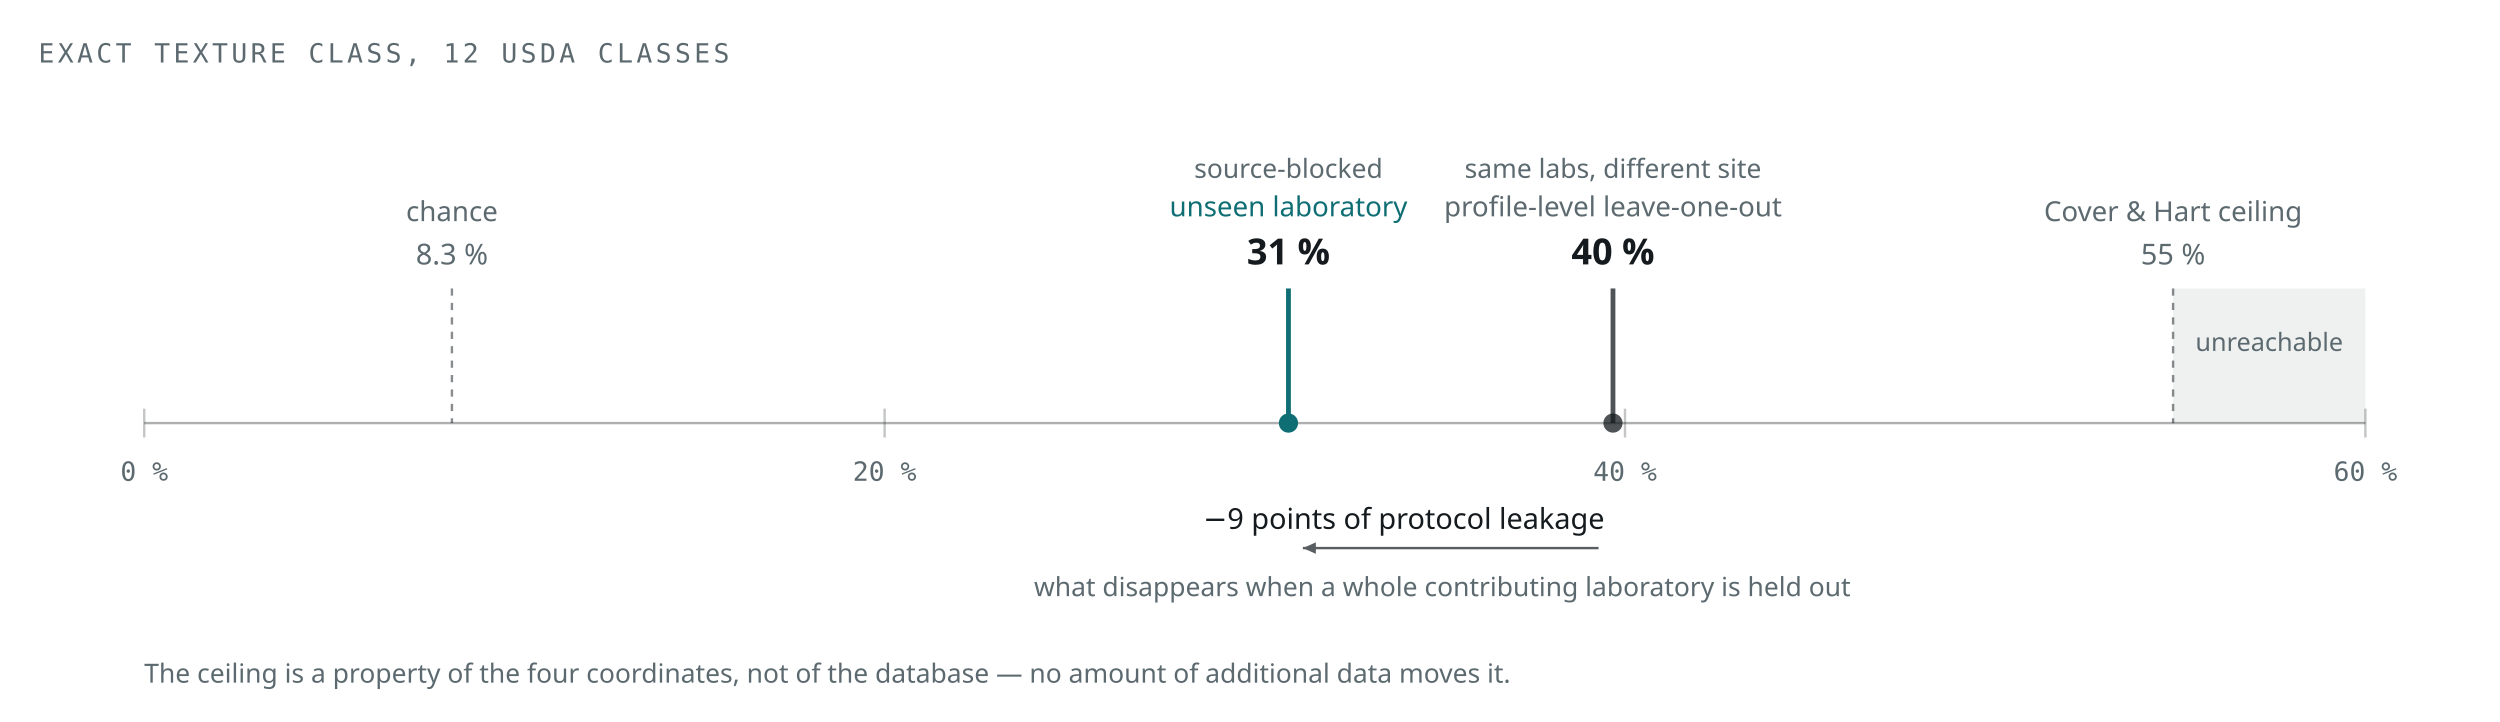
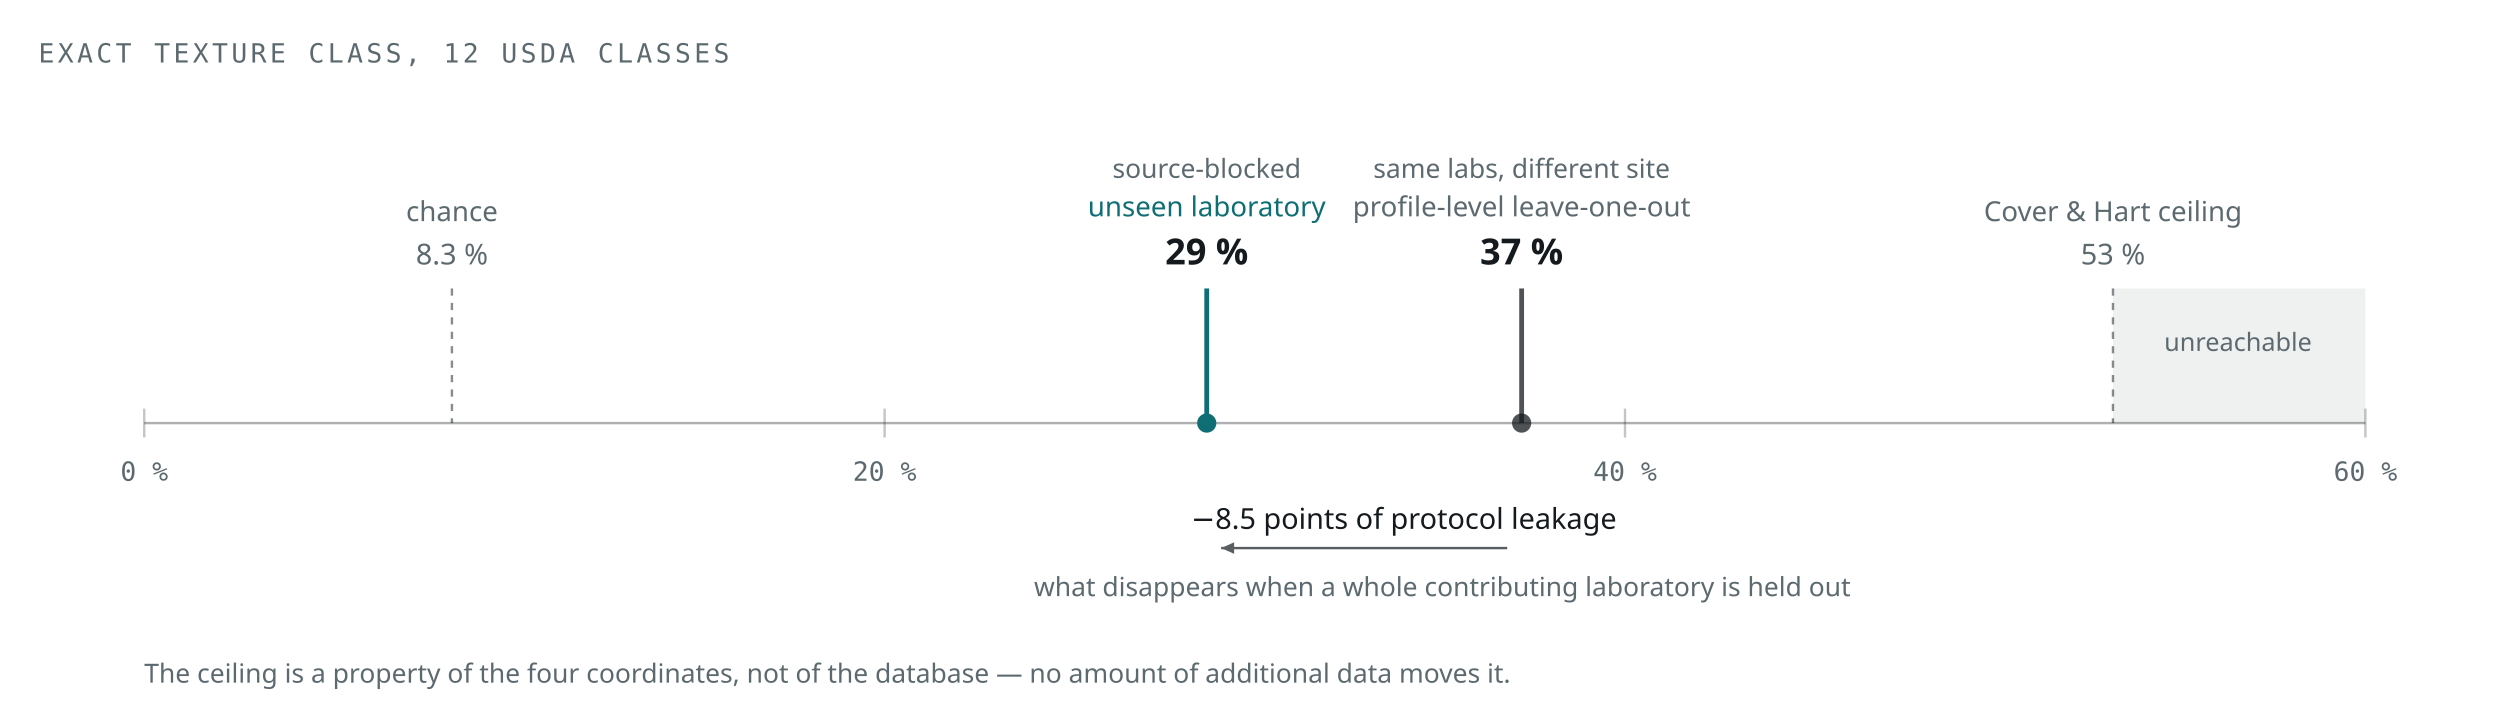
- <svg xmlns="http://www.w3.org/2000/svg" width="1040" height="300" viewBox="0 0 1040 300" role="img" aria-label="A scale of exact-class accuracy showing chance at 8.3 percent, the source-blocked estimate at 31 percent, profile-level leave-one-out at 40 percent, and the model-free Cover and Hart ceiling at 55 percent.">
+ <svg xmlns="http://www.w3.org/2000/svg" width="1040" height="300" viewBox="0 0 1040 300" role="img" aria-label="A scale of exact-class accuracy showing chance at 8.3 percent, the source-blocked estimate at 29 percent, profile-level leave-one-out at 37 percent, and the model-free Cover and Hart ceiling at 53 percent.">
  <defs>
    <marker id="ar3" viewBox="0 0 10 10" refX="9" refY="5" markerWidth="6" markerHeight="6" orient="auto-start-reverse">
      <path d="M 0 1 L 9 5 L 0 9 z" fill="#141A1D" />
    </marker>
  </defs>
  <text x="16" y="26" font-size="11" font-family="IBM Plex Mono, monospace" letter-spacing="1.4" fill="#5C6A70">EXACT TEXTURE CLASS, 12 USDA CLASSES</text>
  <line x1="60" y1="176" x2="984" y2="176" stroke="#141A1D" opacity=".35" />
  <g font-family="IBM Plex Mono, monospace" font-size="11" fill="#5C6A70" text-anchor="middle">
    <text x="60" y="200">0 %</text>
    <text x="368" y="200">20 %</text>
    <text x="676" y="200">40 %</text>
    <text x="984" y="200">60 %</text>
  </g>
  <g stroke="#141A1D" opacity=".25">
    <line x1="60" y1="170" x2="60" y2="182" />
    <line x1="368" y1="170" x2="368" y2="182" />
    <line x1="676" y1="170" x2="676" y2="182" />
    <line x1="984" y1="170" x2="984" y2="182" />
  </g>
-   <rect x="904" y="120" width="80" height="56" fill="#141A1D" opacity=".07" />
+   <rect x="879" y="120" width="105" height="56" fill="#141A1D" opacity=".07" />
  <g font-family="IBM Plex Sans, sans-serif">
    <line x1="188" y1="120" x2="188" y2="176" stroke="#141A1D" opacity=".5" stroke-dasharray="3 3" />
    <text x="188" y="110" font-size="12" text-anchor="middle" fill="#5C6A70">8.3 %</text>
    <text x="188" y="92" font-size="11.5" text-anchor="middle" fill="#5C6A70">chance</text>
-     <line x1="536" y1="120" x2="536" y2="176" stroke="#0E6E73" stroke-width="2" />
-     <circle cx="536" cy="176" r="4" fill="#0E6E73" />
-     <text x="536" y="110" font-size="15" font-weight="600" text-anchor="middle" fill="#141A1D">31 %</text>
-     <text x="536" y="90" font-size="11.5" text-anchor="middle" fill="#0E6E73">unseen laboratory</text>
-     <text x="536" y="74" font-size="11" text-anchor="middle" fill="#5C6A70">source-blocked</text>
-     <line x1="671" y1="120" x2="671" y2="176" stroke="#141A1D" stroke-width="2" opacity=".75" />
-     <circle cx="671" cy="176" r="4" fill="#141A1D" opacity=".75" />
-     <text x="671" y="110" font-size="15" font-weight="600" text-anchor="middle" fill="#141A1D">40 %</text>
-     <text x="671" y="90" font-size="11.5" text-anchor="middle" fill="#5C6A70">profile-level leave-one-out</text>
-     <text x="671" y="74" font-size="11" text-anchor="middle" fill="#5C6A70">same labs, different site</text>
-     <line x1="904" y1="120" x2="904" y2="176" stroke="#141A1D" opacity=".5" stroke-dasharray="3 3" />
-     <text x="904" y="110" font-size="12" text-anchor="middle" fill="#5C6A70">55 %</text>
-     <text x="904" y="92" font-size="11.5" text-anchor="middle" fill="#5C6A70">Cover &amp; Hart ceiling</text>
-     <text x="944" y="146" font-size="10.5" text-anchor="middle" fill="#5C6A70">unreachable</text>
+     <line x1="502" y1="120" x2="502" y2="176" stroke="#0E6E73" stroke-width="2" />
+     <circle cx="502" cy="176" r="4" fill="#0E6E73" />
+     <text x="502" y="110" font-size="15" font-weight="600" text-anchor="middle" fill="#141A1D">29 %</text>
+     <text x="502" y="90" font-size="11.5" text-anchor="middle" fill="#0E6E73">unseen laboratory</text>
+     <text x="502" y="74" font-size="11" text-anchor="middle" fill="#5C6A70">source-blocked</text>
+     <line x1="633" y1="120" x2="633" y2="176" stroke="#141A1D" stroke-width="2" opacity=".75" />
+     <circle cx="633" cy="176" r="4" fill="#141A1D" opacity=".75" />
+     <text x="633" y="110" font-size="15" font-weight="600" text-anchor="middle" fill="#141A1D">37 %</text>
+     <text x="633" y="90" font-size="11.5" text-anchor="middle" fill="#5C6A70">profile-level leave-one-out</text>
+     <text x="633" y="74" font-size="11" text-anchor="middle" fill="#5C6A70">same labs, different site</text>
+     <line x1="879" y1="120" x2="879" y2="176" stroke="#141A1D" opacity=".5" stroke-dasharray="3 3" />
+     <text x="879" y="110" font-size="12" text-anchor="middle" fill="#5C6A70">53 %</text>
+     <text x="879" y="92" font-size="11.5" text-anchor="middle" fill="#5C6A70">Cover &amp; Hart ceiling</text>
+     <text x="931" y="146" font-size="10.5" text-anchor="middle" fill="#5C6A70">unreachable</text>
  </g>
-   <line x1="665" y1="228" x2="542" y2="228" stroke="#141A1D" opacity=".7" marker-end="url(#ar3)" />
-   <text x="584" y="220" font-size="12" text-anchor="middle" font-family="IBM Plex Sans, sans-serif" fill="#141A1D">−9 points of protocol leakage</text>
+   <line x1="627" y1="228" x2="508" y2="228" stroke="#141A1D" opacity=".7" marker-end="url(#ar3)" />
+   <text x="584" y="220" font-size="12" text-anchor="middle" font-family="IBM Plex Sans, sans-serif" fill="#141A1D">−8.5 points of protocol leakage</text>
  <text x="600" y="248" font-size="11" text-anchor="middle" font-family="IBM Plex Sans, sans-serif" fill="#5C6A70">what disappears when a whole contributing laboratory is held out</text>
  <text x="60" y="284" font-size="11" font-family="IBM Plex Sans, sans-serif" fill="#5C6A70">The ceiling is a property of the four coordinates, not of the database — no amount of additional data moves it.</text>
</svg>
